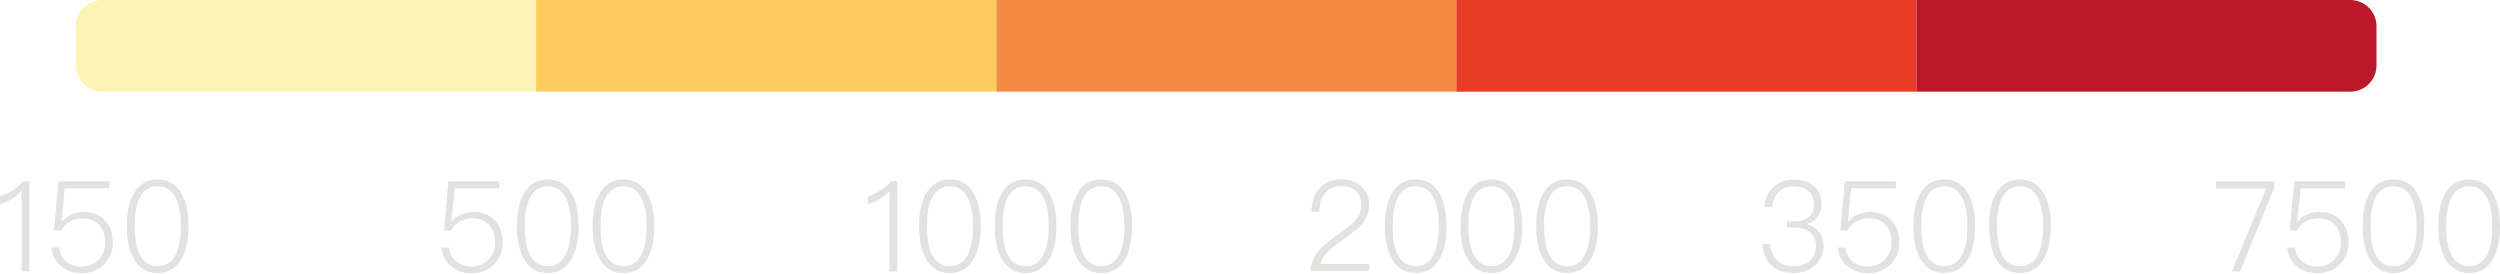
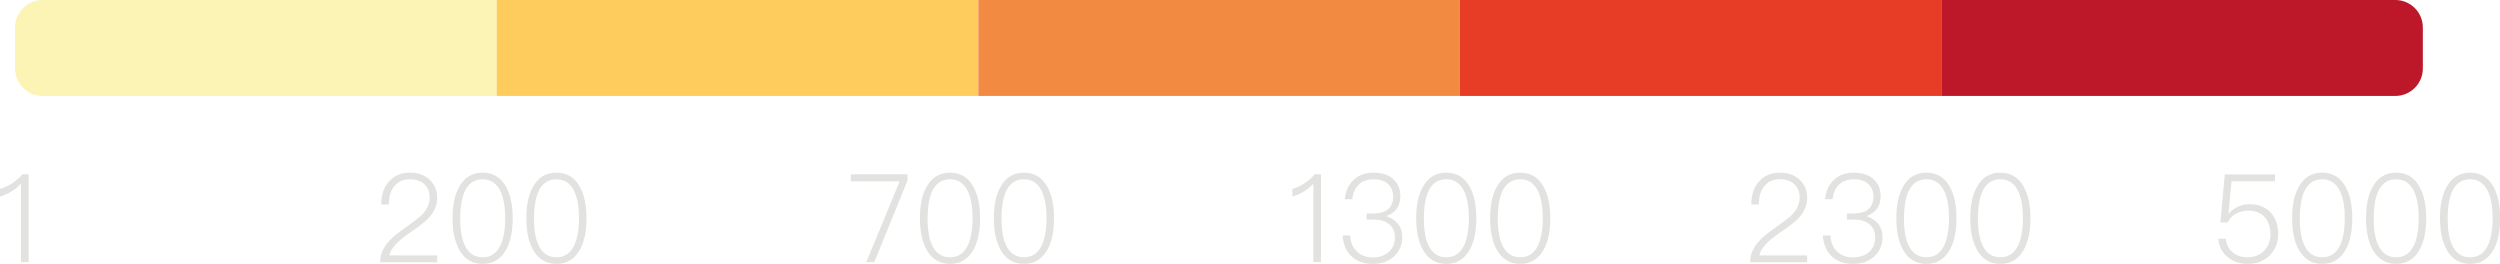
- <svg xmlns="http://www.w3.org/2000/svg" id="Calque_1" data-name="Calque 1" viewBox="0 0 178.36 19.48">
+ <svg xmlns="http://www.w3.org/2000/svg" id="Calque_1" data-name="Calque 1" viewBox="0 0 170.42 17.99">
  <defs>
    <style>
      .cls-1 {
        fill: #f28b41;
      }

      .cls-2 {
        fill: #fbf4b4;
      }

      .cls-3 {
        fill: #e73d26;
      }

      .cls-4 {
        fill: #fecc5d;
      }

      .cls-5 {
        fill: #e2e2e1;
      }

      .cls-6 {
        fill: #bd1829;
      }
    </style>
  </defs>
-   <path class="cls-2" d="M7.29,0h30.96v6.54H7.29c-1.03,0-1.87-.84-1.87-1.87V1.87C5.42.84,6.26,0,7.29,0Z" />
-   <path class="cls-6" d="M138.59,0h30.96v6.54h-30.96c-1.03,0-1.87-.84-1.87-1.87V1.87C136.72.84,137.56,0,138.59,0Z" transform="translate(306.27 6.54) rotate(-180)" />
-   <rect class="cls-4" x="38.25" y="0" width="32.82" height="6.54" transform="translate(109.32 6.54) rotate(-180)" />
-   <rect class="cls-1" x="71.07" y="0" width="32.82" height="6.54" transform="translate(174.97 6.54) rotate(-180)" />
-   <rect class="cls-3" x="103.9" y="0" width="32.82" height="6.54" transform="translate(240.62 6.54) rotate(-180)" />
+   <path class="cls-2" d="M2.9,0h30.96v6.54H2.9c-1.03,0-1.87-.84-1.87-1.87V1.87C1.03.84,1.87,0,2.9,0Z" />
+   <path class="cls-6" d="M134.2,0h30.96v6.54h-30.96c-1.03,0-1.87-.84-1.87-1.87V1.87C132.33.84,133.17,0,134.2,0Z" transform="translate(297.49 6.54) rotate(-180)" />
+   <rect class="cls-4" x="33.86" y="0" width="32.82" height="6.54" transform="translate(100.54 6.54) rotate(-180)" />
+   <rect class="cls-1" x="66.68" y="0" width="32.82" height="6.54" transform="translate(166.19 6.54) rotate(-180)" />
+   <rect class="cls-3" x="99.51" y="0" width="32.82" height="6.54" transform="translate(231.84 6.54) rotate(-180)" />
+   <path class="cls-5" d="M1.95,11.88v5.99h-.52v-5.35c-.39.42-.86.71-1.43.88v-.52c.28-.08.55-.21.82-.38.27-.18.51-.39.71-.62h.42Z" />
  <g>
-     <path class="cls-5" d="M35.62,12.93v.5h-3.18l-.23,2.37h.03c.19-.23.42-.4.71-.51.26-.12.54-.17.84-.17.61,0,1.11.19,1.49.57.39.4.59.94.59,1.63,0,.63-.23,1.16-.66,1.58-.42.4-.95.59-1.58.59-.56,0-1.03-.15-1.41-.46-.44-.33-.68-.79-.73-1.37h.55c.04.43.23.77.54,1.02.28.22.63.33,1.05.33.49,0,.89-.16,1.21-.48.31-.32.48-.73.48-1.22,0-.55-.15-.98-.45-1.29-.29-.3-.68-.44-1.18-.44-.32,0-.62.07-.88.22-.27.15-.48.37-.62.64h-.52l.32-3.51h3.64Z" />
-     <path class="cls-5" d="M40.81,13.86c.31.57.47,1.32.47,2.28s-.16,1.7-.47,2.28c-.38.7-.95,1.06-1.73,1.06s-1.35-.36-1.73-1.06c-.31-.58-.47-1.33-.47-2.28s.15-1.71.47-2.28c.38-.71.95-1.06,1.73-1.06s1.35.35,1.73,1.06ZM37.74,14.24c-.2.47-.3,1.11-.3,1.9s.1,1.42.3,1.9c.27.63.72.95,1.34.95s1.06-.32,1.34-.95c.2-.48.31-1.11.31-1.9s-.11-1.43-.31-1.9c-.28-.64-.73-.95-1.34-.95s-1.07.31-1.34.95Z" />
-     <path class="cls-5" d="M46.21,13.86c.31.57.47,1.32.47,2.28s-.16,1.7-.47,2.28c-.38.7-.95,1.06-1.73,1.06s-1.35-.36-1.73-1.06c-.31-.58-.47-1.33-.47-2.28s.15-1.71.47-2.28c.38-.71.95-1.06,1.73-1.06s1.35.35,1.73,1.06ZM43.14,14.24c-.2.47-.3,1.11-.3,1.9s.1,1.42.3,1.9c.27.63.72.95,1.34.95s1.06-.32,1.34-.95c.2-.48.31-1.11.31-1.9s-.11-1.43-.31-1.9c-.28-.64-.73-.95-1.34-.95s-1.07.31-1.34.95Z" />
+     <path class="cls-5" d="M29.27,12.24c.35.31.53.72.53,1.24s-.2.99-.6,1.41c-.19.2-.6.52-1.24.96-.86.58-1.33,1.1-1.42,1.56h3.26v.47h-3.89c0-.5.19-.98.6-1.43.24-.28.66-.62,1.26-1.03.52-.37.86-.64,1.02-.8.33-.35.5-.74.5-1.15s-.13-.7-.37-.92c-.24-.22-.57-.33-.98-.33-.44,0-.78.14-1.03.44-.27.29-.4.72-.4,1.28h-.52c0-.67.18-1.2.55-1.59.35-.39.82-.58,1.41-.58.54,0,.98.15,1.33.47Z" />
+     <path class="cls-5" d="M34.51,12.76c.29.53.44,1.23.44,2.12s-.15,1.59-.44,2.12c-.35.65-.89.99-1.61.99s-1.26-.34-1.61-.99c-.29-.54-.44-1.24-.44-2.12s.14-1.59.44-2.12c.35-.66.89-.99,1.61-.99s1.26.33,1.61.99ZM31.65,13.11c-.18.44-.28,1.03-.28,1.77s.09,1.33.28,1.77c.25.59.67.89,1.25.89s.99-.3,1.25-.89c.18-.44.29-1.03.29-1.77s-.1-1.33-.29-1.77c-.26-.6-.68-.89-1.25-.89s-1,.29-1.25.89Z" />
+     <path class="cls-5" d="M39.54,12.76c.29.53.44,1.23.44,2.12s-.15,1.59-.44,2.12c-.35.65-.89.99-1.61.99s-1.26-.34-1.61-.99c-.29-.54-.44-1.24-.44-2.12s.14-1.59.44-2.12c.35-.66.89-.99,1.61-.99s1.26.33,1.61.99ZM36.68,13.11c-.18.44-.28,1.03-.28,1.77s.09,1.33.28,1.77c.25.59.67.89,1.25.89s.99-.3,1.25-.89c.18-.44.29-1.03.29-1.77s-.1-1.33-.29-1.77c-.26-.6-.68-.89-1.25-.89s-1,.29-1.25.89Z" />
  </g>
  <g>
-     <path class="cls-5" d="M64.02,12.93v6.43h-.56v-5.74c-.41.45-.93.77-1.54.95v-.56c.3-.09.59-.23.88-.41.29-.19.55-.41.77-.67h.45Z" />
-     <path class="cls-5" d="M69.5,13.86c.31.57.47,1.32.47,2.28s-.16,1.7-.47,2.28c-.38.7-.95,1.06-1.73,1.06s-1.35-.36-1.73-1.06c-.31-.58-.47-1.33-.47-2.28s.15-1.71.47-2.28c.38-.71.95-1.06,1.73-1.06s1.35.35,1.73,1.06ZM66.43,14.24c-.2.47-.3,1.11-.3,1.9s.1,1.42.3,1.9c.27.63.72.95,1.34.95s1.06-.32,1.34-.95c.2-.48.31-1.11.31-1.9s-.11-1.43-.31-1.9c-.28-.64-.73-.95-1.34-.95s-1.07.31-1.34.95Z" />
-     <path class="cls-5" d="M74.9,13.86c.31.57.47,1.32.47,2.28s-.16,1.7-.47,2.28c-.38.7-.95,1.06-1.73,1.06s-1.35-.36-1.73-1.06c-.31-.58-.47-1.33-.47-2.28s.15-1.71.47-2.28c.38-.71.95-1.06,1.73-1.06s1.35.35,1.73,1.06ZM71.83,14.24c-.2.47-.3,1.11-.3,1.9s.1,1.42.3,1.9c.27.63.72.95,1.34.95s1.06-.32,1.34-.95c.2-.48.31-1.11.31-1.9s-.11-1.43-.31-1.9c-.28-.64-.73-.95-1.34-.95s-1.07.31-1.34.95Z" />
-     <path class="cls-5" d="M80.3,13.86c.31.57.47,1.32.47,2.28s-.16,1.7-.47,2.28c-.38.7-.95,1.06-1.73,1.06s-1.35-.36-1.73-1.06c-.31-.58-.47-1.33-.47-2.28s.15-1.71.47-2.28c.38-.71.95-1.06,1.73-1.06s1.35.35,1.73,1.06ZM77.23,14.24c-.2.47-.3,1.11-.3,1.9s.1,1.42.3,1.9c.27.63.72.95,1.34.95s1.06-.32,1.34-.95c.2-.48.31-1.11.31-1.9s-.11-1.43-.31-1.9c-.28-.64-.73-.95-1.34-.95s-1.07.31-1.34.95Z" />
+     <path class="cls-5" d="M61.86,11.88v.43l-2.26,5.56h-.55l2.28-5.51h-3.33v-.48h3.87Z" />
+     <path class="cls-5" d="M66.37,12.76c.29.53.44,1.23.44,2.12s-.15,1.59-.44,2.12c-.35.65-.89.99-1.61.99s-1.26-.34-1.61-.99c-.29-.54-.44-1.24-.44-2.12s.14-1.59.44-2.12c.35-.66.89-.99,1.61-.99s1.26.33,1.61.99ZM63.51,13.11c-.18.44-.28,1.03-.28,1.77s.09,1.33.28,1.77c.25.59.67.89,1.25.89s.99-.3,1.25-.89c.18-.44.29-1.03.29-1.77s-.1-1.33-.29-1.77c-.26-.6-.68-.89-1.25-.89s-1,.29-1.25.89Z" />
+     <path class="cls-5" d="M71.41,12.76c.29.53.44,1.23.44,2.12s-.15,1.59-.44,2.12c-.35.65-.89.99-1.61.99s-1.26-.34-1.61-.99c-.29-.54-.44-1.24-.44-2.12s.14-1.59.44-2.12c.35-.66.89-.99,1.61-.99s1.26.33,1.61.99ZM68.55,13.11c-.18.44-.28,1.03-.28,1.77s.09,1.33.28,1.77c.25.59.67.89,1.25.89s.99-.3,1.25-.89c.18-.44.29-1.03.29-1.77s-.1-1.33-.29-1.77c-.26-.6-.68-.89-1.25-.89s-1,.29-1.25.89Z" />
  </g>
  <g>
-     <path class="cls-5" d="M97.11,13.3c.38.33.57.77.57,1.33s-.22,1.06-.64,1.51c-.21.22-.65.56-1.33,1.03-.92.62-1.42,1.18-1.52,1.67h3.5v.5h-4.18c0-.54.21-1.05.64-1.53.26-.3.71-.67,1.35-1.11.56-.4.92-.68,1.09-.86.35-.38.53-.79.53-1.23s-.13-.76-.4-.99c-.26-.23-.61-.35-1.05-.35-.47,0-.84.15-1.11.47-.29.31-.43.77-.43,1.37h-.56c0-.72.2-1.29.59-1.7.38-.41.88-.62,1.51-.62.58,0,1.05.16,1.43.5Z" />
-     <path class="cls-5" d="M102.73,13.86c.31.57.47,1.32.47,2.28s-.16,1.7-.47,2.28c-.38.7-.95,1.06-1.73,1.06s-1.35-.36-1.73-1.06c-.31-.58-.47-1.33-.47-2.28s.15-1.71.47-2.28c.38-.71.95-1.06,1.73-1.06s1.35.35,1.73,1.06ZM99.66,14.24c-.2.47-.3,1.11-.3,1.9s.1,1.42.3,1.9c.27.63.72.95,1.34.95s1.06-.32,1.34-.95c.2-.48.31-1.11.31-1.9s-.11-1.43-.31-1.9c-.28-.64-.73-.95-1.34-.95s-1.07.31-1.34.95Z" />
-     <path class="cls-5" d="M108.13,13.86c.31.57.47,1.32.47,2.28s-.16,1.7-.47,2.28c-.38.7-.95,1.06-1.73,1.06s-1.35-.36-1.73-1.06c-.31-.58-.47-1.33-.47-2.28s.15-1.71.47-2.28c.38-.71.95-1.06,1.73-1.06s1.35.35,1.73,1.06ZM105.06,14.24c-.2.47-.3,1.11-.3,1.9s.1,1.42.3,1.9c.27.63.72.95,1.34.95s1.06-.32,1.34-.95c.2-.48.31-1.11.31-1.9s-.11-1.43-.31-1.9c-.28-.64-.73-.95-1.34-.95s-1.07.31-1.34.95Z" />
-     <path class="cls-5" d="M113.53,13.86c.31.57.47,1.32.47,2.28s-.16,1.7-.47,2.28c-.38.7-.95,1.06-1.73,1.06s-1.35-.36-1.73-1.06c-.31-.58-.47-1.33-.47-2.28s.15-1.71.47-2.28c.38-.71.95-1.06,1.73-1.06s1.35.35,1.73,1.06ZM110.46,14.24c-.2.47-.3,1.11-.3,1.9s.1,1.42.3,1.9c.27.63.72.95,1.34.95s1.06-.32,1.34-.95c.2-.48.31-1.11.31-1.9s-.11-1.43-.31-1.9c-.28-.64-.73-.95-1.34-.95s-1.07.31-1.34.95Z" />
+     <path class="cls-5" d="M90.05,11.88v5.99h-.52v-5.35c-.39.42-.86.71-1.43.88v-.52c.28-.08.55-.21.82-.38.27-.18.51-.39.71-.62h.42Z" />
+     <path class="cls-5" d="M94.96,12.2c.34.29.5.69.5,1.17,0,.69-.33,1.14-.97,1.36.34.11.61.29.81.53.19.24.29.54.29.89,0,.54-.19.98-.56,1.33-.38.34-.86.51-1.46.51-.54,0-.98-.14-1.33-.42-.44-.34-.67-.85-.72-1.52h.52c.02.51.2.9.54,1.17.27.22.6.33.99.33.46,0,.83-.13,1.12-.39.27-.26.4-.59.4-.98s-.13-.67-.39-.89-.59-.32-1.01-.32h-.53v-.42h.48c.43,0,.75-.1.99-.29.22-.2.34-.48.34-.85s-.12-.64-.34-.86c-.24-.22-.58-.33-1-.33s-.75.12-1,.36c-.25.23-.4.56-.45,1h-.51c.05-.56.26-1.01.62-1.33.34-.32.79-.48,1.34-.48s1.01.14,1.35.44Z" />
+     <path class="cls-5" d="M100.2,12.76c.29.53.44,1.23.44,2.12s-.15,1.59-.44,2.12c-.35.65-.89.99-1.61.99s-1.26-.34-1.61-.99c-.29-.54-.44-1.24-.44-2.12s.14-1.59.44-2.12c.35-.66.89-.99,1.61-.99s1.26.33,1.61.99ZM97.34,13.11c-.18.44-.28,1.03-.28,1.77s.09,1.33.28,1.77c.25.59.67.89,1.25.89s.99-.3,1.25-.89c.18-.44.29-1.03.29-1.77s-.1-1.33-.29-1.77c-.26-.6-.68-.89-1.25-.89s-1,.29-1.25.89Z" />
+     <path class="cls-5" d="M105.24,12.76c.29.53.44,1.23.44,2.12s-.15,1.59-.44,2.12c-.35.65-.89.99-1.61.99s-1.26-.34-1.61-.99c-.29-.54-.44-1.24-.44-2.12s.14-1.59.44-2.12c.35-.66.89-.99,1.61-.99s1.26.33,1.61.99ZM102.38,13.11c-.18.44-.28,1.03-.28,1.77s.09,1.33.28,1.77c.25.59.67.89,1.25.89s.99-.3,1.25-.89c.18-.44.29-1.03.29-1.77s-.1-1.33-.29-1.77c-.26-.6-.68-.89-1.25-.89s-1,.29-1.25.89Z" />
  </g>
  <g>
-     <path class="cls-5" d="M129.42,13.27c.36.32.54.74.54,1.26,0,.74-.35,1.22-1.04,1.46.37.12.66.31.86.57s.32.58.32.95c0,.58-.21,1.05-.6,1.42-.4.36-.93.55-1.57.55-.58,0-1.05-.15-1.43-.45-.47-.36-.72-.91-.77-1.63h.56c.03.55.22.96.58,1.25.29.23.64.35,1.06.35.5,0,.89-.14,1.2-.42.29-.28.43-.63.43-1.05s-.14-.72-.41-.95c-.27-.23-.63-.34-1.09-.34h-.57v-.45h.51c.46,0,.81-.11,1.06-.31.23-.22.36-.51.36-.91s-.13-.68-.37-.92c-.26-.23-.62-.35-1.07-.35s-.81.13-1.07.39c-.27.25-.43.6-.49,1.07h-.55c.05-.6.28-1.08.67-1.43.37-.34.85-.51,1.44-.51s1.08.15,1.45.47Z" />
-     <path class="cls-5" d="M135.25,12.93v.5h-3.18l-.23,2.37h.03c.19-.23.42-.4.71-.51.26-.12.54-.17.84-.17.61,0,1.11.19,1.49.57.39.4.59.94.59,1.63,0,.63-.23,1.16-.66,1.58-.42.4-.95.59-1.58.59-.56,0-1.03-.15-1.41-.46-.44-.33-.68-.79-.73-1.37h.55c.04.43.23.77.54,1.02.28.22.63.33,1.05.33.49,0,.89-.16,1.21-.48.31-.32.48-.73.48-1.22,0-.55-.15-.98-.45-1.29-.29-.3-.68-.44-1.18-.44-.32,0-.62.07-.88.22-.27.15-.48.37-.62.64h-.52l.32-3.51h3.64Z" />
-     <path class="cls-5" d="M140.44,13.86c.31.57.47,1.32.47,2.28s-.16,1.7-.47,2.28c-.38.7-.95,1.06-1.73,1.06s-1.35-.36-1.73-1.06c-.31-.58-.47-1.33-.47-2.28s.15-1.71.47-2.28c.38-.71.95-1.06,1.73-1.06s1.35.35,1.73,1.06ZM137.37,14.24c-.2.47-.3,1.11-.3,1.9s.1,1.42.3,1.9c.27.63.72.95,1.34.95s1.06-.32,1.34-.95c.2-.48.31-1.11.31-1.9s-.11-1.43-.31-1.9c-.28-.64-.73-.95-1.34-.95s-1.07.31-1.34.95Z" />
-     <path class="cls-5" d="M145.84,13.86c.31.57.47,1.32.47,2.28s-.16,1.7-.47,2.28c-.38.7-.95,1.06-1.73,1.06s-1.35-.36-1.73-1.06c-.31-.58-.47-1.33-.47-2.28s.15-1.71.47-2.28c.38-.71.95-1.06,1.73-1.06s1.35.35,1.73,1.06ZM142.77,14.24c-.2.47-.3,1.11-.3,1.9s.1,1.42.3,1.9c.27.63.72.95,1.34.95s1.06-.32,1.34-.95c.2-.48.31-1.11.31-1.9s-.11-1.43-.31-1.9c-.28-.64-.73-.95-1.34-.95s-1.07.31-1.34.95Z" />
+     <path class="cls-5" d="M122.66,12.24c.35.31.53.72.53,1.24s-.2.99-.6,1.41c-.19.2-.6.52-1.24.96-.86.58-1.33,1.1-1.42,1.56h3.26v.47h-3.89c0-.5.19-.98.6-1.43.24-.28.66-.62,1.26-1.03.52-.37.86-.64,1.02-.8.33-.35.5-.74.5-1.15s-.13-.7-.37-.92c-.24-.22-.57-.33-.98-.33-.44,0-.78.14-1.03.44-.27.29-.4.72-.4,1.28h-.52c0-.67.18-1.2.55-1.59.35-.39.82-.58,1.41-.58.54,0,.98.15,1.33.47Z" />
+     <path class="cls-5" d="M127.7,12.2c.34.29.5.69.5,1.17,0,.69-.33,1.14-.97,1.36.34.11.61.29.81.53.19.24.29.54.29.89,0,.54-.19.98-.56,1.33-.38.34-.86.51-1.46.51-.54,0-.98-.14-1.33-.42-.44-.34-.67-.85-.72-1.52h.52c.02.51.2.9.54,1.17.27.22.6.33.99.33.46,0,.83-.13,1.12-.39.27-.26.4-.59.4-.98s-.13-.67-.39-.89-.59-.32-1.01-.32h-.53v-.42h.48c.43,0,.75-.1.99-.29.22-.2.34-.48.34-.85s-.12-.64-.34-.86c-.24-.22-.58-.33-1-.33s-.75.12-1,.36c-.25.23-.4.56-.45,1h-.51c.05-.56.26-1.01.62-1.33.34-.32.79-.48,1.34-.48s1.01.14,1.35.44Z" />
+     <path class="cls-5" d="M132.93,12.76c.29.53.44,1.23.44,2.12s-.15,1.59-.44,2.12c-.35.65-.89.99-1.61.99s-1.26-.34-1.61-.99c-.29-.54-.44-1.24-.44-2.12s.14-1.59.44-2.12c.35-.66.89-.99,1.61-.99s1.26.33,1.61.99ZM130.07,13.11c-.18.44-.28,1.03-.28,1.77s.09,1.33.28,1.77c.25.59.67.89,1.25.89s.99-.3,1.25-.89c.18-.44.29-1.03.29-1.77s-.1-1.33-.29-1.77c-.26-.6-.68-.89-1.25-.89s-1,.29-1.25.89Z" />
+     <path class="cls-5" d="M137.97,12.76c.29.53.44,1.23.44,2.12s-.15,1.59-.44,2.12c-.35.65-.89.99-1.61.99s-1.26-.34-1.61-.99c-.29-.54-.44-1.24-.44-2.12s.14-1.59.44-2.12c.35-.66.89-.99,1.61-.99s1.26.33,1.61.99ZM135.11,13.11c-.18.44-.28,1.03-.28,1.77s.09,1.33.28,1.77c.25.59.67.89,1.25.89s.99-.3,1.25-.89c.18-.44.29-1.03.29-1.77s-.1-1.33-.29-1.77c-.26-.6-.68-.89-1.25-.89s-1,.29-1.25.89Z" />
  </g>
  <g>
-     <path class="cls-5" d="M162.25,12.93v.46l-2.43,5.97h-.59l2.45-5.91h-3.57v-.51h4.15Z" />
-     <path class="cls-5" d="M167.31,12.93v.5h-3.18l-.23,2.37h.03c.19-.23.42-.4.71-.51.26-.12.54-.17.84-.17.61,0,1.11.19,1.49.57.39.4.59.94.59,1.63,0,.63-.23,1.16-.66,1.58-.42.4-.95.59-1.58.59-.56,0-1.03-.15-1.41-.46-.44-.33-.68-.79-.73-1.37h.55c.04.43.23.77.54,1.02.28.22.63.33,1.05.33.49,0,.89-.16,1.21-.48.31-.32.48-.73.48-1.22,0-.55-.15-.98-.45-1.29-.29-.3-.68-.44-1.18-.44-.32,0-.62.07-.88.22-.27.15-.48.37-.62.64h-.52l.32-3.51h3.64Z" />
-     <path class="cls-5" d="M172.49,13.86c.31.57.47,1.32.47,2.28s-.16,1.7-.47,2.28c-.38.7-.95,1.06-1.73,1.06s-1.35-.36-1.73-1.06c-.31-.58-.47-1.33-.47-2.28s.15-1.71.47-2.28c.38-.71.95-1.06,1.73-1.06s1.35.35,1.73,1.06ZM169.42,14.24c-.2.47-.3,1.11-.3,1.9s.1,1.42.3,1.9c.27.63.72.95,1.34.95s1.06-.32,1.34-.95c.2-.48.31-1.11.31-1.9s-.11-1.43-.31-1.9c-.28-.64-.73-.95-1.34-.95s-1.07.31-1.34.95Z" />
-     <path class="cls-5" d="M177.89,13.86c.31.57.47,1.32.47,2.28s-.16,1.7-.47,2.28c-.38.7-.95,1.06-1.73,1.06s-1.35-.36-1.73-1.06c-.31-.58-.47-1.33-.47-2.28s.15-1.71.47-2.28c.38-.71.95-1.06,1.73-1.06s1.35.35,1.73,1.06ZM174.82,14.24c-.2.47-.3,1.11-.3,1.9s.1,1.42.3,1.9c.27.63.72.95,1.34.95s1.06-.32,1.34-.95c.2-.48.31-1.11.31-1.9s-.11-1.43-.31-1.9c-.28-.64-.73-.95-1.34-.95s-1.07.31-1.34.95Z" />
-   </g>
-   <g>
-     <path class="cls-5" d="M2.1,12.93v6.43h-.56v-5.74c-.41.45-.93.77-1.54.95v-.56c.3-.09.59-.23.88-.41.29-.19.55-.41.77-.67h.45Z" />
-     <path class="cls-5" d="M7.8,12.93v.5h-3.18l-.23,2.37h.03c.19-.23.42-.4.71-.51.26-.12.54-.17.84-.17.61,0,1.11.19,1.49.57.39.4.59.94.59,1.63,0,.63-.23,1.16-.66,1.58-.42.4-.95.59-1.58.59-.56,0-1.03-.15-1.41-.46-.44-.33-.68-.79-.73-1.37h.55c.04.43.23.77.54,1.02.28.22.63.33,1.05.33.49,0,.89-.16,1.21-.48.31-.32.48-.73.48-1.22,0-.55-.15-.98-.45-1.29-.29-.3-.68-.44-1.18-.44-.32,0-.62.07-.88.22-.27.15-.48.37-.62.64h-.52l.32-3.51h3.64Z" />
-     <path class="cls-5" d="M12.98,13.86c.31.57.47,1.32.47,2.28s-.16,1.7-.47,2.28c-.38.7-.95,1.06-1.73,1.06s-1.35-.36-1.73-1.06c-.31-.58-.47-1.33-.47-2.28s.15-1.71.47-2.28c.38-.71.95-1.06,1.73-1.06s1.35.35,1.73,1.06ZM9.91,14.24c-.2.47-.3,1.11-.3,1.9s.1,1.42.3,1.9c.27.63.72.95,1.34.95s1.06-.32,1.34-.95c.2-.48.31-1.11.31-1.9s-.11-1.43-.31-1.9c-.28-.64-.73-.95-1.34-.95s-1.07.31-1.34.95Z" />
+     <path class="cls-5" d="M155.08,11.88v.47h-2.96l-.21,2.21h.02c.18-.21.39-.37.66-.48.24-.11.5-.16.78-.16.57,0,1.03.18,1.38.53.36.37.55.87.55,1.52,0,.59-.21,1.08-.61,1.47-.39.37-.88.55-1.47.55-.52,0-.96-.14-1.32-.43-.41-.31-.64-.74-.68-1.28h.51c.04.4.21.72.5.95.26.2.59.31.98.31.45,0,.83-.15,1.12-.44.29-.3.44-.68.44-1.13,0-.51-.14-.91-.42-1.2-.27-.28-.64-.41-1.1-.41-.3,0-.58.07-.82.2-.25.14-.44.34-.58.6h-.49l.3-3.27h3.39Z" />
+     <path class="cls-5" d="M159.91,12.76c.29.53.44,1.23.44,2.12s-.15,1.59-.44,2.12c-.35.65-.89.99-1.61.99s-1.26-.34-1.61-.99c-.29-.54-.44-1.24-.44-2.12s.14-1.59.44-2.12c.35-.66.89-.99,1.61-.99s1.26.33,1.61.99ZM157.05,13.11c-.18.44-.28,1.03-.28,1.77s.09,1.33.28,1.77c.25.59.67.89,1.25.89s.99-.3,1.25-.89c.18-.44.29-1.03.29-1.77s-.1-1.33-.29-1.77c-.26-.6-.68-.89-1.25-.89s-1,.29-1.25.89Z" />
+     <path class="cls-5" d="M164.95,12.76c.29.53.44,1.23.44,2.12s-.15,1.59-.44,2.12c-.35.65-.89.99-1.61.99s-1.26-.34-1.61-.99c-.29-.54-.44-1.24-.44-2.12s.14-1.59.44-2.12c.35-.66.89-.99,1.61-.99s1.26.33,1.61.99ZM162.09,13.11c-.18.44-.28,1.03-.28,1.77s.09,1.33.28,1.77c.25.59.67.89,1.25.89s.99-.3,1.25-.89c.18-.44.29-1.03.29-1.77s-.1-1.33-.29-1.77c-.26-.6-.68-.89-1.25-.89s-1,.29-1.25.89Z" />
+     <path class="cls-5" d="M169.99,12.76c.29.53.44,1.23.44,2.12s-.15,1.59-.44,2.12c-.35.65-.89.99-1.61.99s-1.26-.34-1.61-.99c-.29-.54-.44-1.24-.44-2.12s.14-1.59.44-2.12c.35-.66.89-.99,1.61-.99s1.26.33,1.61.99ZM167.13,13.11c-.18.44-.28,1.03-.28,1.77s.09,1.33.28,1.77c.25.59.67.89,1.25.89s.99-.3,1.25-.89c.18-.44.29-1.03.29-1.77s-.1-1.33-.29-1.77c-.26-.6-.68-.89-1.25-.89s-1,.29-1.25.89Z" />
  </g>
</svg>
